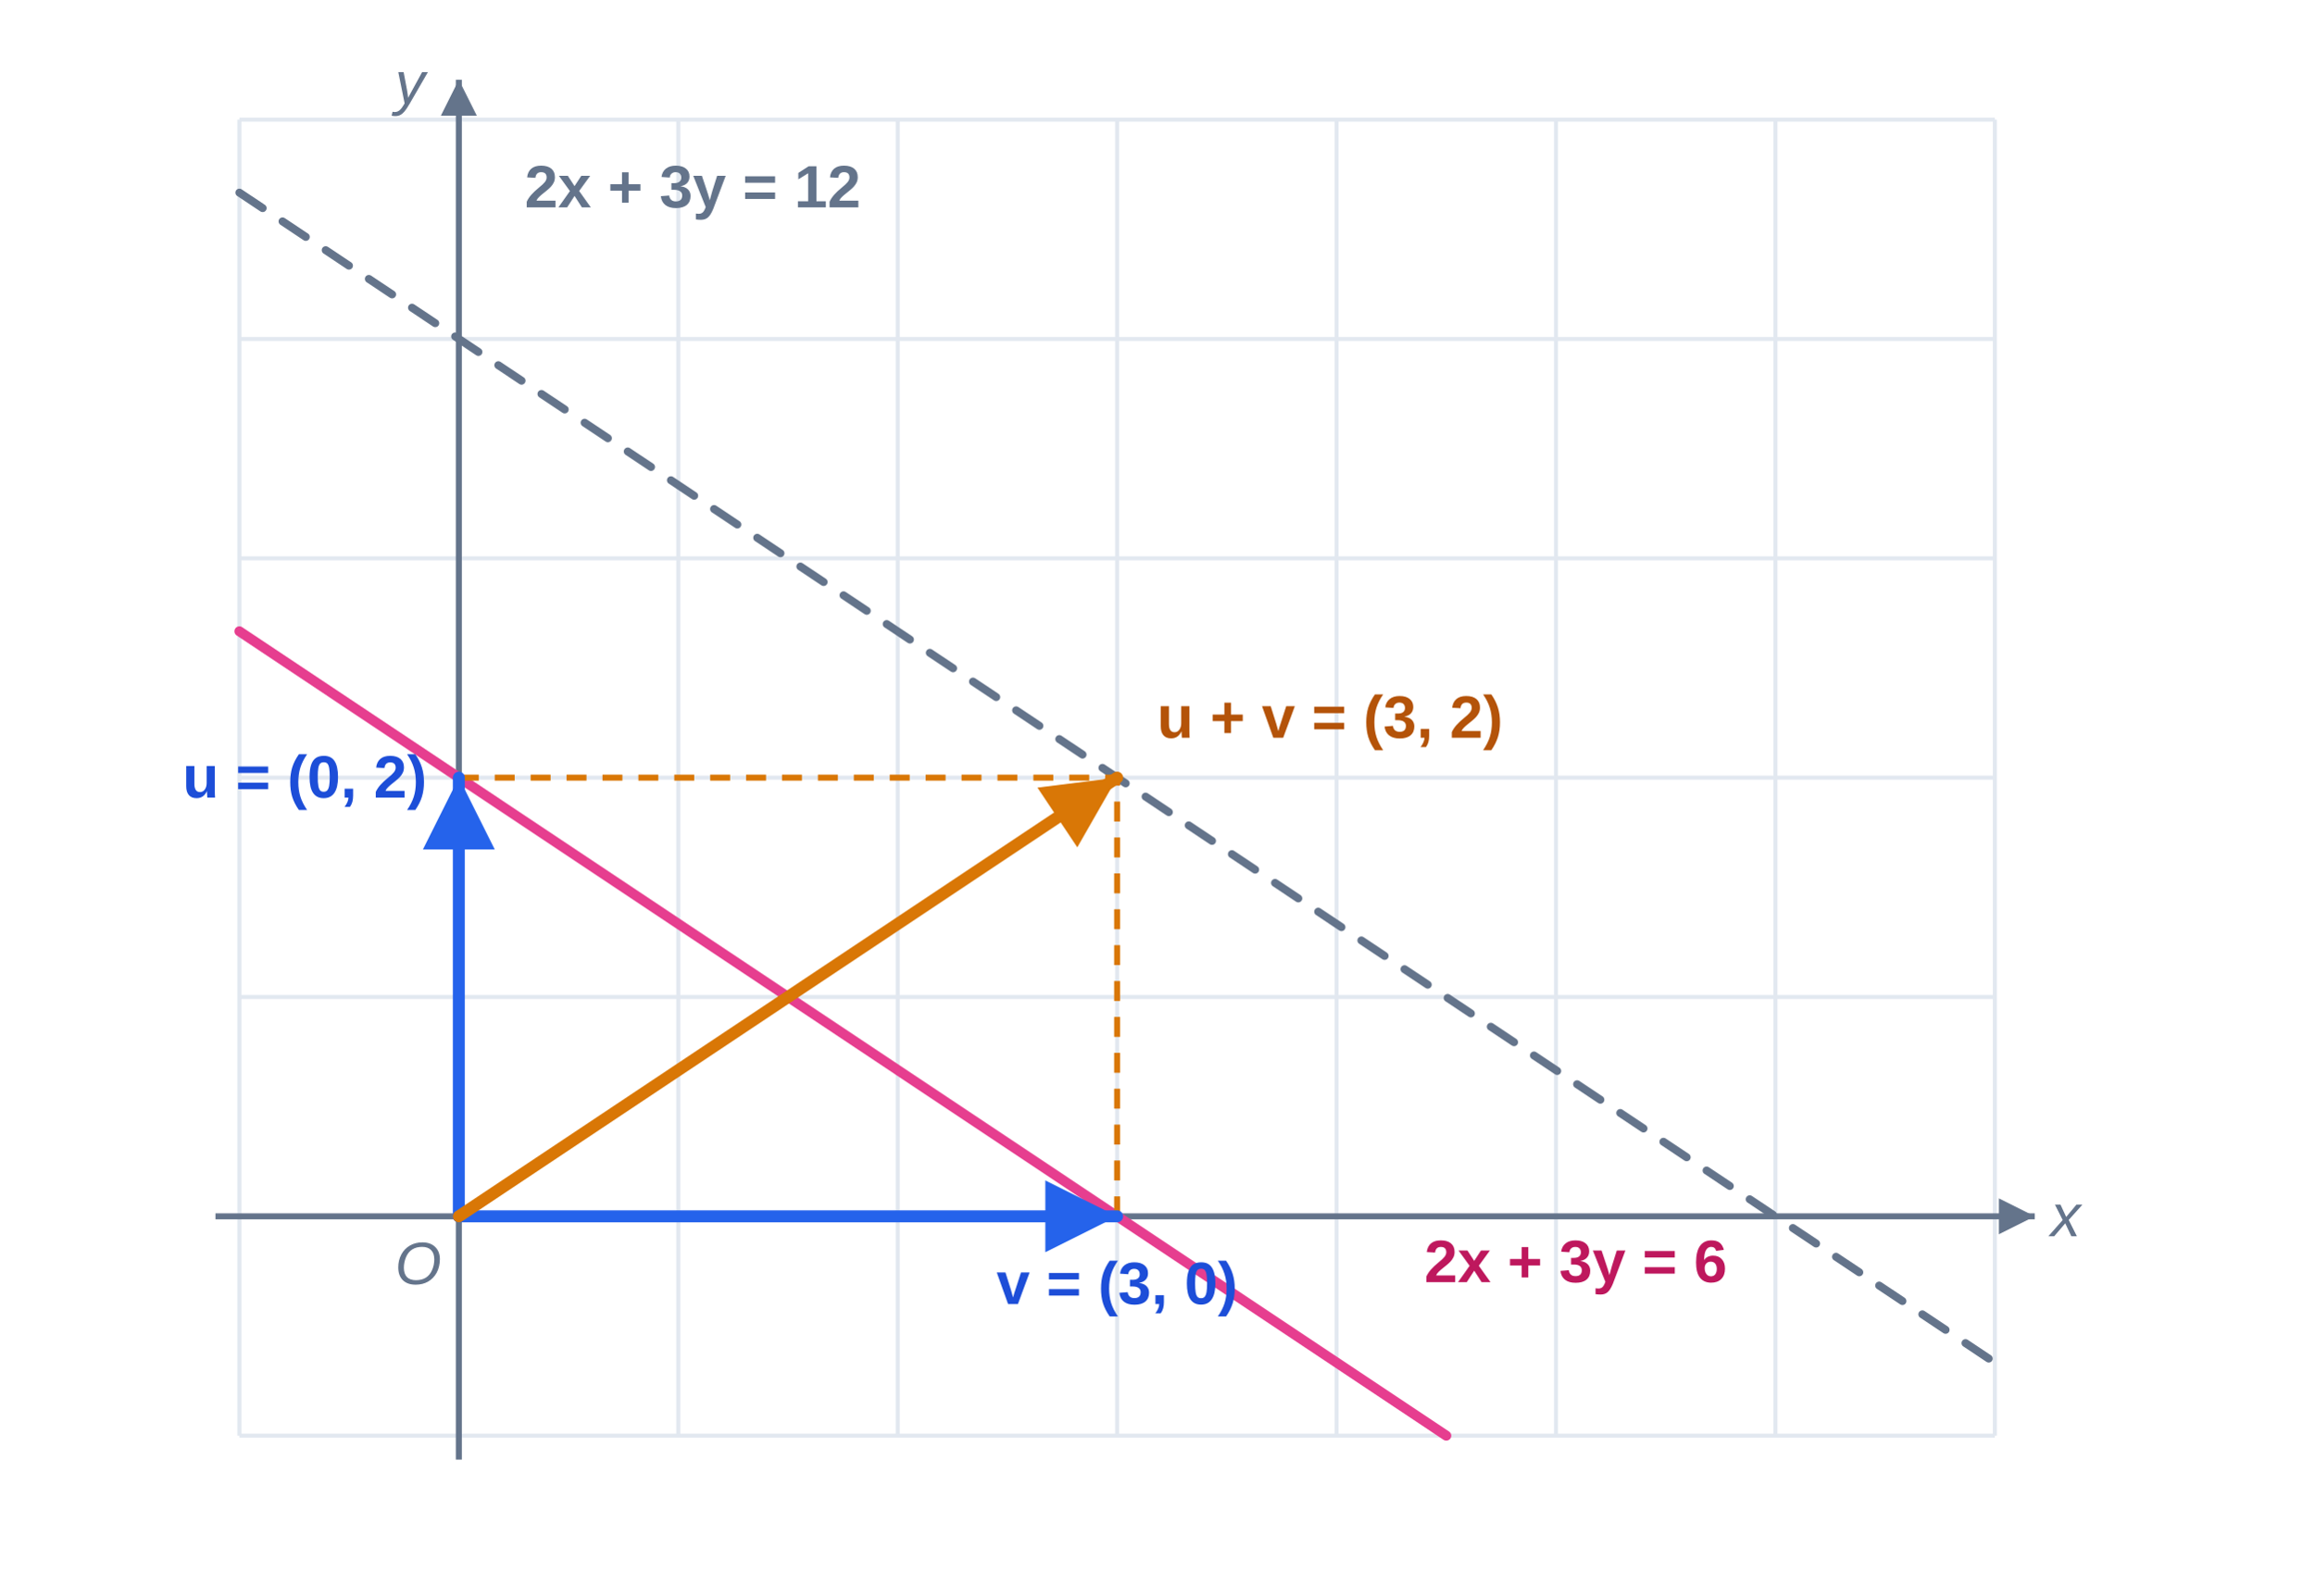
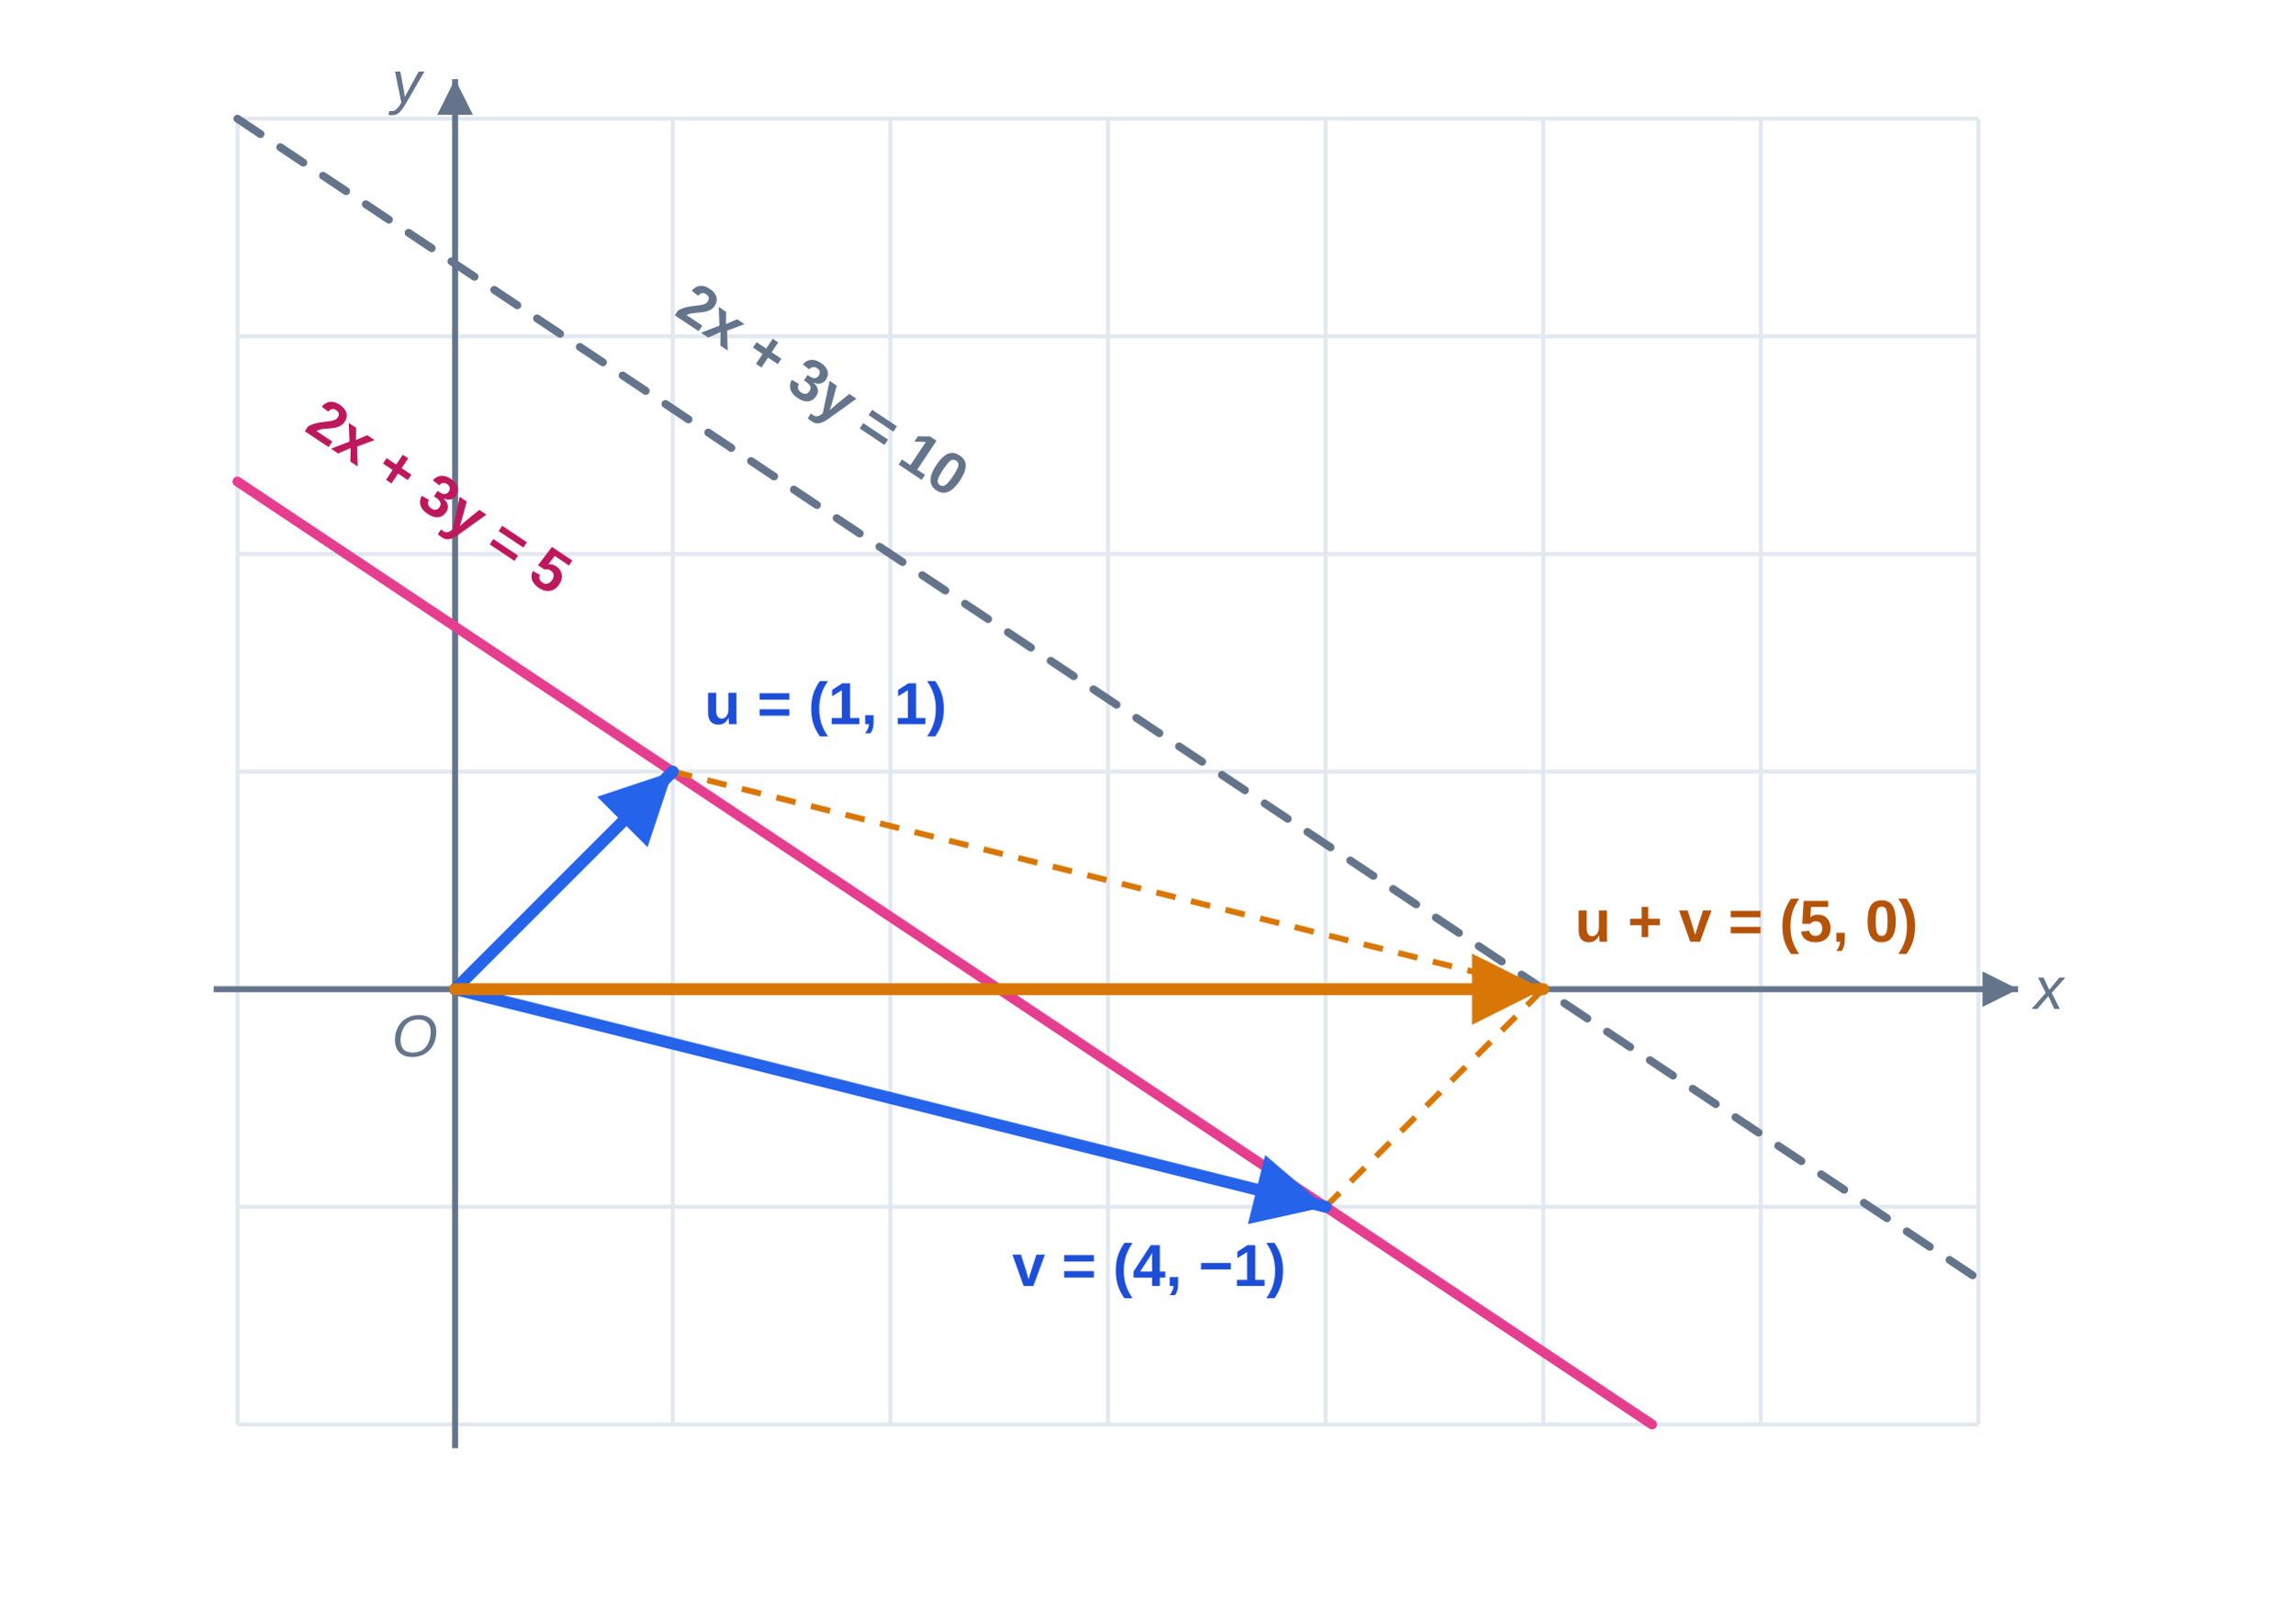
- <svg xmlns="http://www.w3.org/2000/svg" viewBox="0 0 580 400" font-family="'Segoe UI',Arial,sans-serif" font-size="15">
+ <svg xmlns="http://www.w3.org/2000/svg" viewBox="0 0 580 410" font-family="'Segoe UI',Arial,sans-serif" font-size="15">
  <defs>
    <marker id="ah-64748b" viewBox="0 0 10 10" refX="10" refY="5" markerWidth="6" markerHeight="6" markerUnits="strokeWidth" orient="auto-start-reverse">
      <path d="M0,0 L10,5 L0,10 z" fill="#64748b" />
    </marker>
    <marker id="ah-e63e8f" viewBox="0 0 10 10" refX="10" refY="5" markerWidth="6" markerHeight="6" markerUnits="strokeWidth" orient="auto-start-reverse">
      <path d="M0,0 L10,5 L0,10 z" fill="#e63e8f" />
    </marker>
    <marker id="ah-2563eb" viewBox="0 0 10 10" refX="10" refY="5" markerWidth="6" markerHeight="6" markerUnits="strokeWidth" orient="auto-start-reverse">
      <path d="M0,0 L10,5 L0,10 z" fill="#2563eb" />
    </marker>
    <marker id="ah-059669" viewBox="0 0 10 10" refX="10" refY="5" markerWidth="6" markerHeight="6" markerUnits="strokeWidth" orient="auto-start-reverse">
      <path d="M0,0 L10,5 L0,10 z" fill="#059669" />
    </marker>
    <marker id="ah-d97706" viewBox="0 0 10 10" refX="10" refY="5" markerWidth="6" markerHeight="6" markerUnits="strokeWidth" orient="auto-start-reverse">
      <path d="M0,0 L10,5 L0,10 z" fill="#d97706" />
    </marker>
  </defs>
  <g stroke="#e2e8f0" stroke-width="1">
    <line x1="60.0" y1="30" x2="60.0" y2="360" />
    <line x1="170.0" y1="30" x2="170.0" y2="360" />
    <line x1="225.0" y1="30" x2="225.0" y2="360" />
    <line x1="280.0" y1="30" x2="280.0" y2="360" />
    <line x1="335.0" y1="30" x2="335.0" y2="360" />
    <line x1="390.0" y1="30" x2="390.0" y2="360" />
    <line x1="445.0" y1="30" x2="445.0" y2="360" />
    <line x1="500.0" y1="30" x2="500.0" y2="360" />
    <line x1="60" y1="360.0" x2="500" y2="360.0" />
-     <line x1="60" y1="250.0" x2="500" y2="250.0" />
+     <line x1="60" y1="305.0" x2="500" y2="305.0" />
    <line x1="60" y1="195.0" x2="500" y2="195.0" />
    <line x1="60" y1="140.0" x2="500" y2="140.0" />
    <line x1="60" y1="85.0" x2="500" y2="85.0" />
    <line x1="60" y1="30.0" x2="500" y2="30.0" />
  </g>
-   <line x1="54" y1="305.0" x2="510" y2="305.0" stroke="#64748b" stroke-width="1.5" marker-end="url(#ah-64748b)" />
+   <line x1="54" y1="250.0" x2="510" y2="250.0" stroke="#64748b" stroke-width="1.5" marker-end="url(#ah-64748b)" />
  <line x1="115.0" y1="366" x2="115.0" y2="20" stroke="#64748b" stroke-width="1.5" marker-end="url(#ah-64748b)" />
-   <text x="514" y="310.0" fill="#64748b" font-style="italic">x</text>
+   <text x="514" y="255.0" fill="#64748b" font-style="italic">x</text>
  <text x="99.0" y="26" fill="#64748b" font-style="italic">y</text>
-   <text x="99.0" y="322.0" fill="#64748b" font-style="italic">O</text>
-   <line x1="60.0" y1="158.3" x2="362.5" y2="360.0" stroke="#e63e8f" stroke-width="2.5" stroke-linecap="round" />
-   <line x1="60.0" y1="48.3" x2="500.0" y2="341.7" stroke="#64748b" stroke-width="2" stroke-linecap="round" stroke-dasharray="7 6" />
-   <line x1="115.0" y1="195.0" x2="280.0" y2="195.0" stroke="#d97706" stroke-width="1.5" stroke-dasharray="5 4" />
-   <line x1="280.0" y1="305.0" x2="280.0" y2="195.0" stroke="#d97706" stroke-width="1.5" stroke-dasharray="5 4" />
-   <line x1="115.0" y1="305.0" x2="115.0" y2="195.0" stroke="#2563eb" stroke-width="3" stroke-linecap="round" marker-end="url(#ah-2563eb)" />
-   <line x1="115.0" y1="305.0" x2="280.0" y2="305.0" stroke="#2563eb" stroke-width="3" stroke-linecap="round" marker-end="url(#ah-2563eb)" />
-   <line x1="115.0" y1="305.0" x2="280.0" y2="195.0" stroke="#d97706" stroke-width="3" stroke-linecap="round" marker-end="url(#ah-d97706)" />
-   <text x="107.0" y="200.0" fill="#1d4ed8" text-anchor="end" font-weight="bold">u = (0, 2)</text>
-   <text x="280.0" y="327.0" fill="#1d4ed8" text-anchor="middle" font-weight="bold">v = (3, 0)</text>
-   <text x="290.0" y="185.0" fill="#b45309" text-anchor="start" font-weight="bold">u + v = (3, 2)</text>
-   <text x="357.0" y="321.5" fill="#be185d" text-anchor="start" font-weight="bold">2x + 3y = 6</text>
-   <text x="131.5" y="52.0" fill="#64748b" text-anchor="start" font-weight="bold">2x + 3y = 12</text>
+   <text x="99.0" y="267.0" fill="#64748b" font-style="italic">O</text>
+   <line x1="60.0" y1="121.7" x2="417.5" y2="360.0" stroke="#e63e8f" stroke-width="2.5" stroke-linecap="round" />
+   <line x1="60.0" y1="30.0" x2="500.0" y2="323.3" stroke="#64748b" stroke-width="2" stroke-linecap="round" stroke-dasharray="7 6" />
+   <line x1="170.0" y1="195.0" x2="390.0" y2="250.0" stroke="#d97706" stroke-width="1.5" stroke-dasharray="5 4" />
+   <line x1="335.0" y1="305.0" x2="390.0" y2="250.0" stroke="#d97706" stroke-width="1.5" stroke-dasharray="5 4" />
+   <line x1="115.0" y1="250.0" x2="170.0" y2="195.0" stroke="#2563eb" stroke-width="3" stroke-linecap="round" marker-end="url(#ah-2563eb)" />
+   <line x1="115.0" y1="250.0" x2="335.0" y2="305.0" stroke="#2563eb" stroke-width="3" stroke-linecap="round" marker-end="url(#ah-2563eb)" />
+   <line x1="115.0" y1="250.0" x2="390.0" y2="250.0" stroke="#d97706" stroke-width="3" stroke-linecap="round" marker-end="url(#ah-d97706)" />
+   <text x="178.0" y="183.0" fill="#1d4ed8" text-anchor="start" font-weight="bold">u = (1, 1)</text>
+   <text x="325.0" y="325.0" fill="#1d4ed8" text-anchor="end" font-weight="bold">v = (4, −1)</text>
+   <text x="398.0" y="238.0" fill="#b45309" text-anchor="start" font-weight="bold">u + v = (5, 0)</text>
+   <text x="76.6" y="108.7" fill="#be185d" font-weight="bold" transform="rotate(33.69 76.6 108.7)">2x + 3y = 5</text>
+   <text x="170.1" y="79.4" fill="#64748b" font-weight="bold" transform="rotate(33.69 170.1 79.4)">2x + 3y = 10</text>
</svg>
